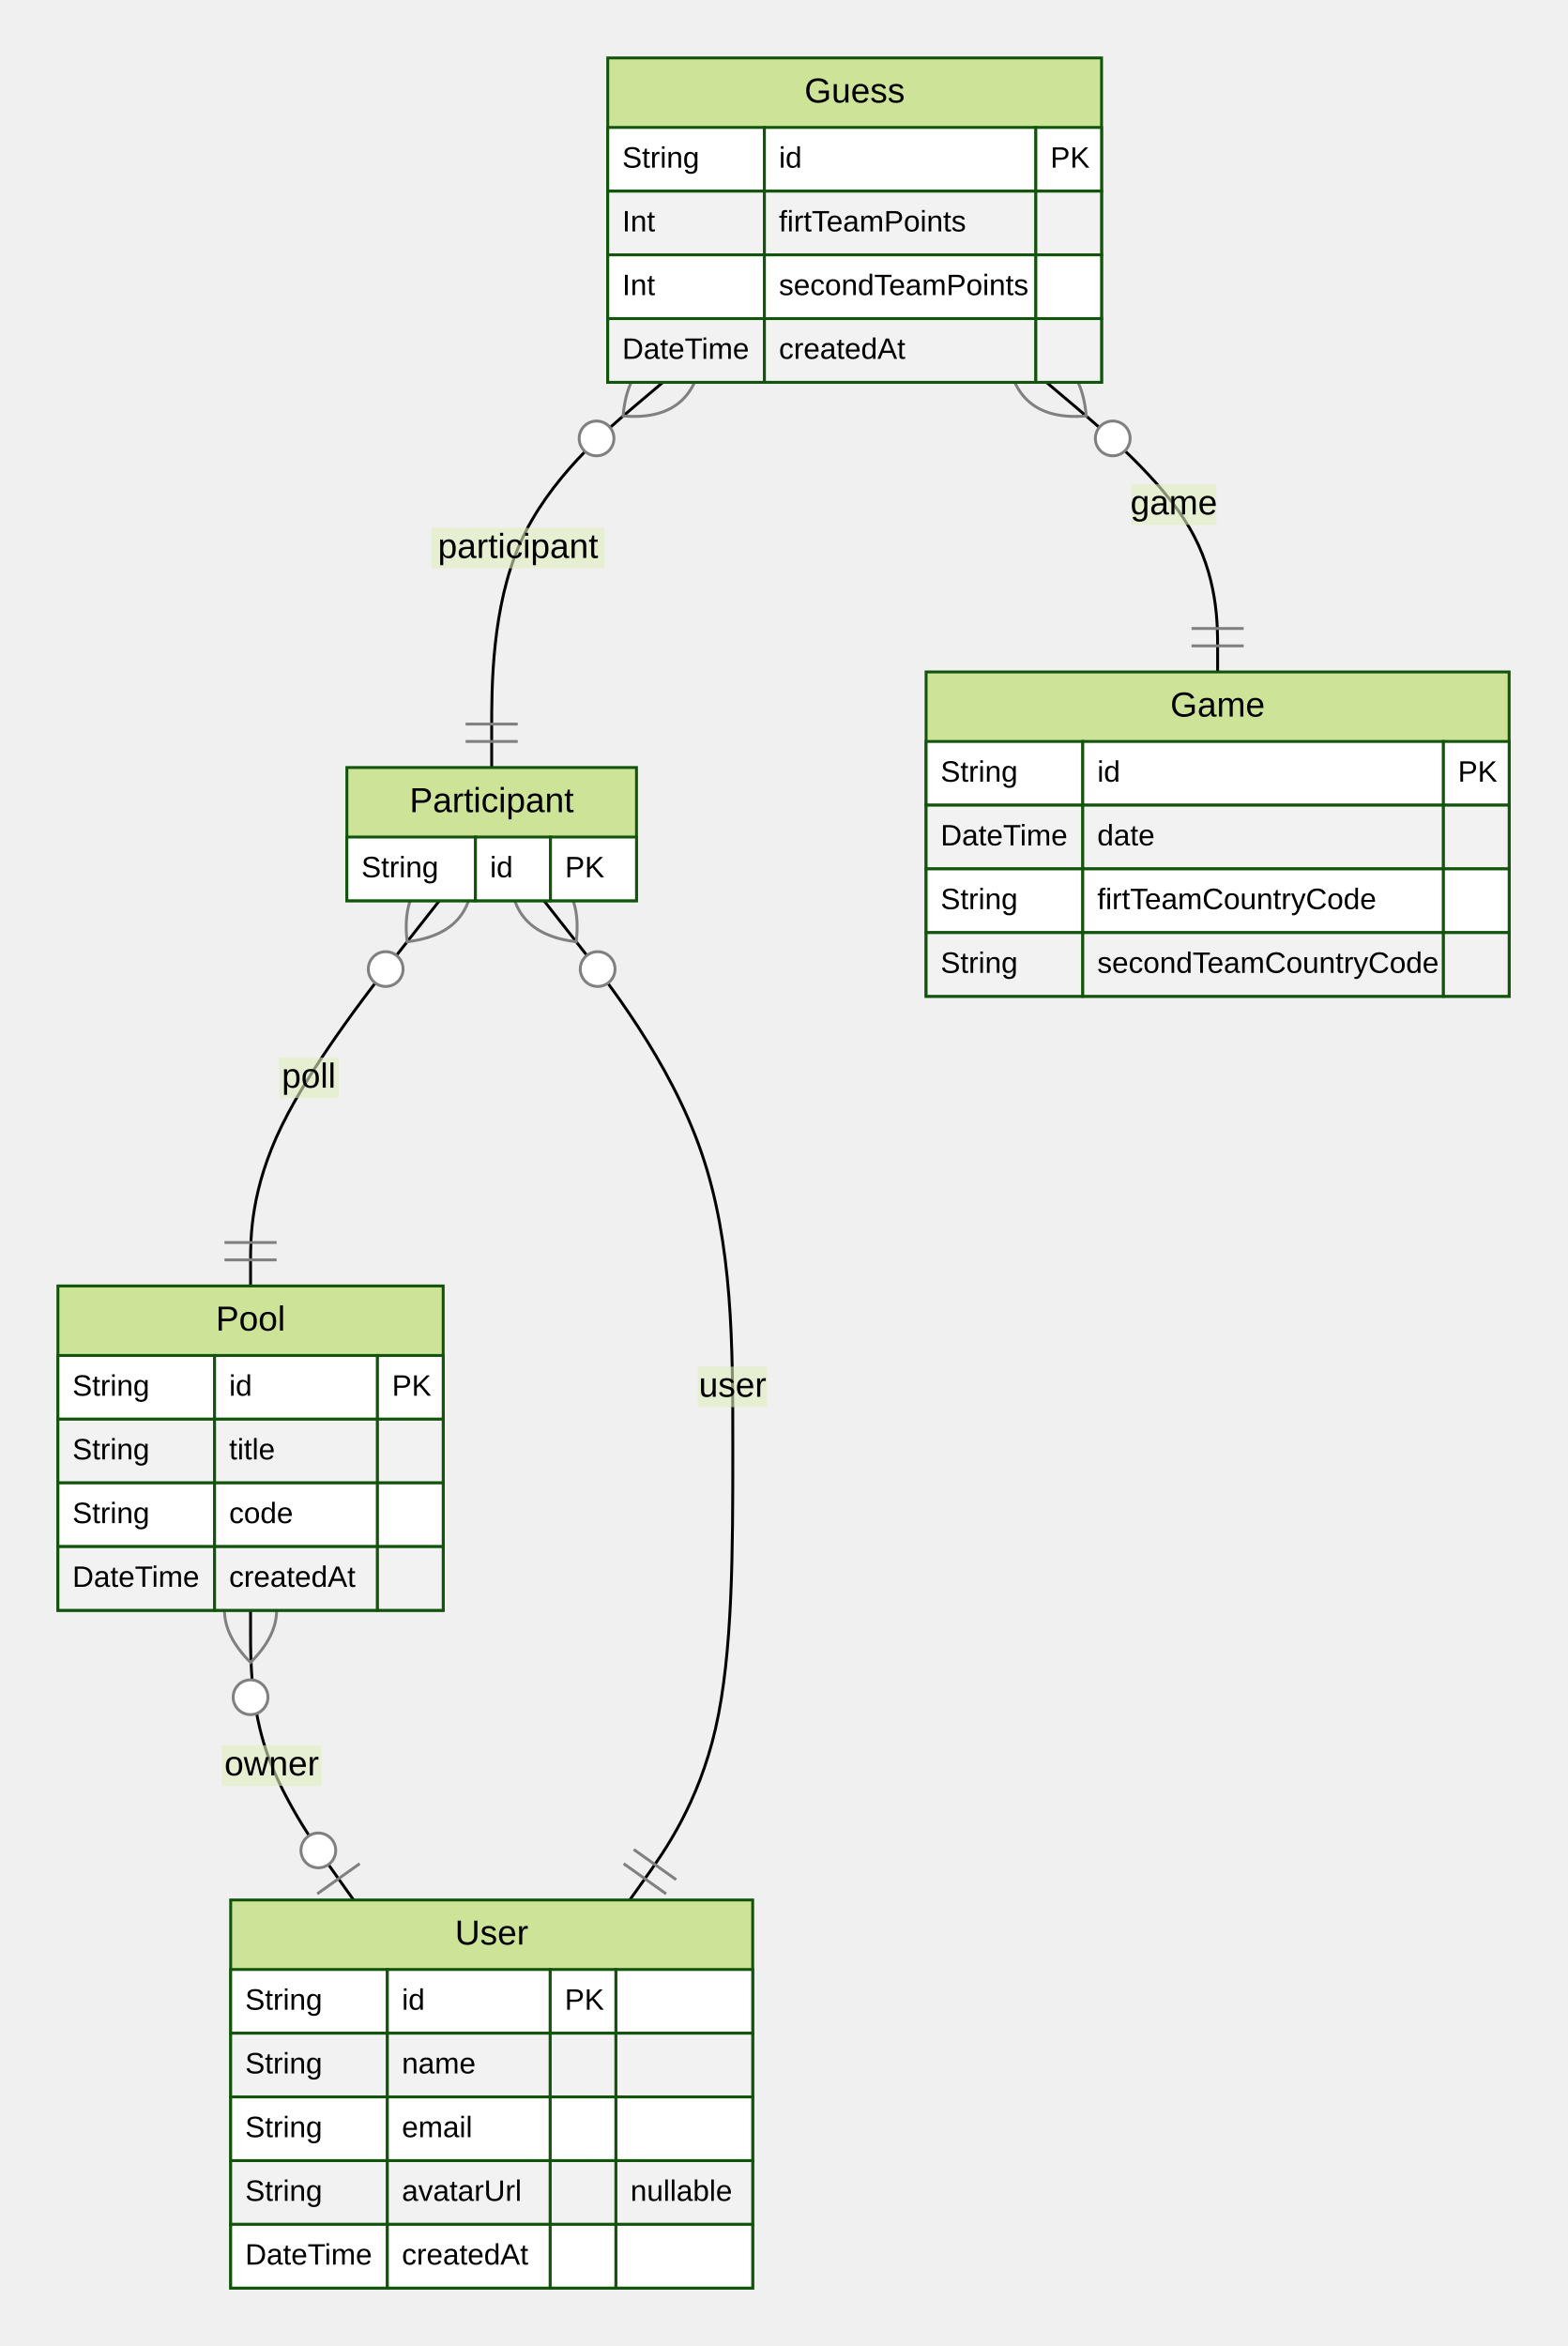
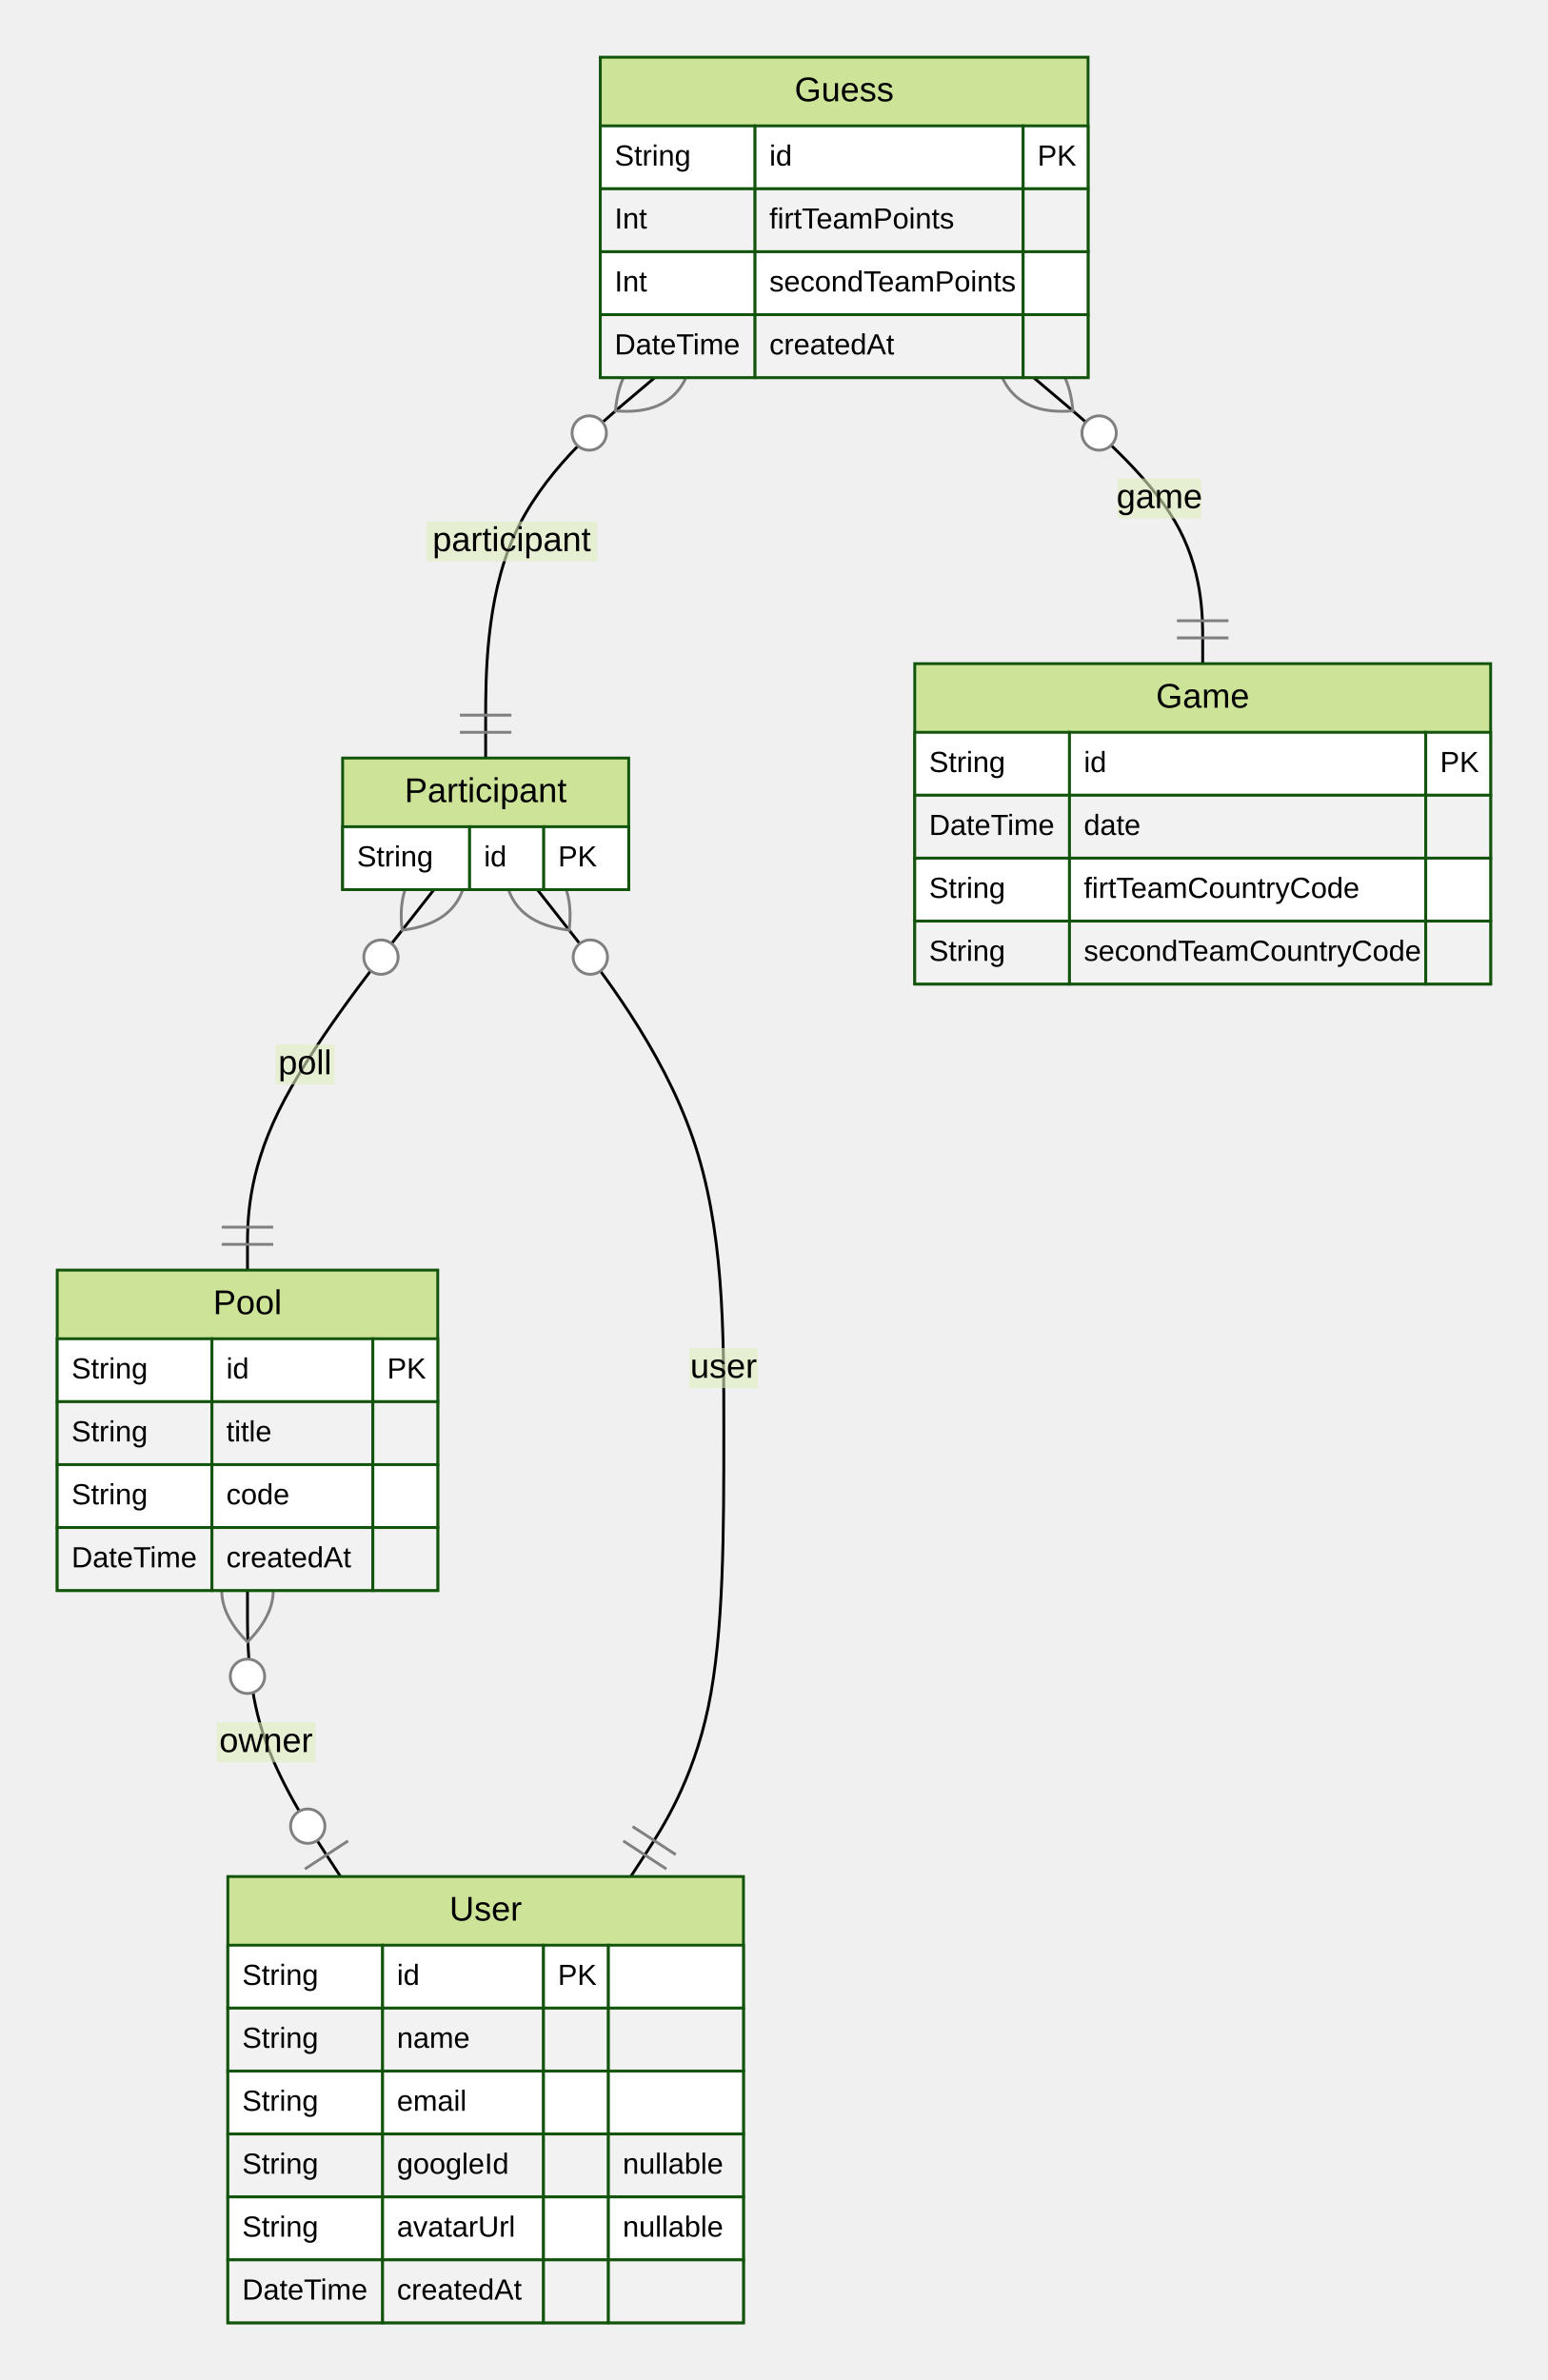
- <svg xmlns="http://www.w3.org/2000/svg" aria-labelledby="chart-title-mermaid-0 chart-desc-mermaid-0" role="img" viewBox="0 0 541.082 810" style="max-width: 541.082px; background-color: white;" width="100%" id="mermaid-0">
+ <svg xmlns="http://www.w3.org/2000/svg" aria-labelledby="chart-title-mermaid-0 chart-desc-mermaid-0" role="img" viewBox="0 0 541.082 832" style="max-width: 541.082px; background-color: white;" width="100%" id="mermaid-0">
  <style>#mermaid-0 {font-family:"trebuchet ms",verdana,arial,sans-serif;font-size:16px;fill:#000000;}#mermaid-0 .error-icon{fill:#552222;}#mermaid-0 .error-text{fill:#552222;stroke:#552222;}#mermaid-0 .edge-thickness-normal{stroke-width:2px;}#mermaid-0 .edge-thickness-thick{stroke-width:3.5px;}#mermaid-0 .edge-pattern-solid{stroke-dasharray:0;}#mermaid-0 .edge-pattern-dashed{stroke-dasharray:3;}#mermaid-0 .edge-pattern-dotted{stroke-dasharray:2;}#mermaid-0 .marker{fill:#000000;stroke:#000000;}#mermaid-0 .marker.cross{stroke:#000000;}#mermaid-0 svg{font-family:"trebuchet ms",verdana,arial,sans-serif;font-size:16px;}#mermaid-0 .entityBox{fill:#cde498;stroke:#13540c;}#mermaid-0 .attributeBoxOdd{fill:#ffffff;stroke:#13540c;}#mermaid-0 .attributeBoxEven{fill:#f2f2f2;stroke:#13540c;}#mermaid-0 .relationshipLabelBox{fill:hsl(78.158, 58.462%, 84.51%);opacity:0.7;background-color:hsl(78.158, 58.462%, 84.51%);}#mermaid-0 .relationshipLabelBox rect{opacity:0.5;}#mermaid-0 .relationshipLine{stroke:#000000;}#mermaid-0 :root{--mermaid-font-family:"trebuchet ms",verdana,arial,sans-serif;}</style>
  <g />
  <defs>
    <marker orient="auto" markerHeight="18" markerWidth="18" refY="9" refX="0" id="ONLY_ONE_START">
      <path d="M9,0 L9,18 M15,0 L15,18" fill="none" stroke="gray" />
    </marker>
  </defs>
  <defs>
    <marker orient="auto" markerHeight="18" markerWidth="18" refY="9" refX="18" id="ONLY_ONE_END">
      <path d="M3,0 L3,18 M9,0 L9,18" fill="none" stroke="gray" />
    </marker>
  </defs>
  <defs>
    <marker orient="auto" markerHeight="18" markerWidth="30" refY="9" refX="0" id="ZERO_OR_ONE_START">
      <circle r="6" cy="9" cx="21" fill="white" stroke="gray" />
      <path d="M9,0 L9,18" fill="none" stroke="gray" />
    </marker>
  </defs>
  <defs>
    <marker orient="auto" markerHeight="18" markerWidth="30" refY="9" refX="30" id="ZERO_OR_ONE_END">
      <circle r="6" cy="9" cx="9" fill="white" stroke="gray" />
      <path d="M21,0 L21,18" fill="none" stroke="gray" />
    </marker>
  </defs>
  <defs>
    <marker orient="auto" markerHeight="36" markerWidth="45" refY="18" refX="18" id="ONE_OR_MORE_START">
      <path d="M0,18 Q 18,0 36,18 Q 18,36 0,18 M42,9 L42,27" fill="none" stroke="gray" />
    </marker>
  </defs>
  <defs>
    <marker orient="auto" markerHeight="36" markerWidth="45" refY="18" refX="27" id="ONE_OR_MORE_END">
      <path d="M3,9 L3,27 M9,18 Q27,0 45,18 Q27,36 9,18" fill="none" stroke="gray" />
    </marker>
  </defs>
  <defs>
    <marker orient="auto" markerHeight="36" markerWidth="57" refY="18" refX="18" id="ZERO_OR_MORE_START">
      <circle r="6" cy="18" cx="48" fill="white" stroke="gray" />
      <path d="M0,18 Q18,0 36,18 Q18,36 0,18" fill="none" stroke="gray" />
    </marker>
  </defs>
  <defs>
    <marker orient="auto" markerHeight="36" markerWidth="57" refY="18" refX="39" id="ZERO_OR_MORE_END">
      <circle r="6" cy="18" cx="9" fill="white" stroke="gray" />
      <path d="M21,18 Q39,0 57,18 Q39,36 21,18" fill="none" stroke="gray" />
    </marker>
  </defs>
-   <path marker-start="url(#ZERO_OR_MORE_START)" marker-end="url(#ZERO_OR_ONE_END)" fill="none" stroke="gray" d="M86.513,556L86.513,564.333C86.513,572.667,86.513,589.333,92.443,606C98.373,622.667,110.233,639.333,116.163,647.667L122.093,656" class="er relationshipLine" />
+   <path marker-start="url(#ZERO_OR_MORE_START)" marker-end="url(#ZERO_OR_ONE_END)" fill="none" stroke="gray" d="M86.513,556L86.513,564.333C86.513,572.667,86.513,589.333,91.934,606C97.354,622.667,108.195,639.333,113.615,647.667L119.035,656" class="er relationshipLine" />
  <path marker-start="url(#ZERO_OR_MORE_START)" marker-end="url(#ONLY_ONE_END)" fill="none" stroke="gray" d="M151.705,311L140.839,324.833C129.974,338.667,108.244,366.333,97.378,388.5C86.513,410.667,86.513,427.333,86.513,435.667L86.513,444" class="er relationshipLine" />
-   <path marker-start="url(#ZERO_OR_MORE_START)" marker-end="url(#ONLY_ONE_END)" fill="none" stroke="gray" d="M187.835,311L198.7,324.833C209.565,338.667,231.296,366.333,242.161,397.833C253.026,429.333,253.026,464.667,253.026,500C253.026,535.333,253.026,570.667,247.096,596.667C241.167,622.667,229.307,639.333,223.377,647.667L217.447,656" class="er relationshipLine" />
+   <path marker-start="url(#ZERO_OR_MORE_START)" marker-end="url(#ONLY_ONE_END)" fill="none" stroke="gray" d="M187.835,311L198.7,324.833C209.565,338.667,231.296,366.333,242.161,397.833C253.026,429.333,253.026,464.667,253.026,500C253.026,535.333,253.026,570.667,247.606,596.667C242.186,622.667,231.345,639.333,225.925,647.667L220.504,656" class="er relationshipLine" />
  <path marker-start="url(#ZERO_OR_MORE_START)" marker-end="url(#ONLY_ONE_END)" fill="none" stroke="gray" d="M361.309,132L371.162,140.333C381.015,148.667,400.72,165.333,410.573,182C420.426,198.667,420.426,215.333,420.426,223.667L420.426,232" class="er relationshipLine" />
  <path marker-start="url(#ZERO_OR_MORE_START)" marker-end="url(#ONLY_ONE_END)" fill="none" stroke="gray" d="M228.887,132L219.034,140.333C209.181,148.667,189.476,165.333,179.623,187.5C169.77,209.667,169.77,237.333,169.77,251.167L169.77,265" class="er relationshipLine" />
  <g transform="translate(20,444 )" id="Pool">
    <rect height="112" width="133.026" y="0" x="0" stroke="gray" fill-opacity="100%" fill="honeydew" class="er entityBox" />
    <text transform="translate(66.51321,12)" style="font-family: &quot;trebuchet ms&quot;, verdana, arial, sans-serif;; font-size: 12px" text-anchor="middle" dominant-baseline="middle" y="0" x="0" id="entity-Pool" class="er entityLabel">Pool</text>
    <rect height="22" width="54.096" y="24" x="0" stroke="gray" fill-opacity="100%" fill="honeydew" class="er attributeBoxOdd" />
    <text transform="translate(5,35)" style="font-family: &quot;trebuchet ms&quot;, verdana, arial, sans-serif;; font-size: 10.2px" text-anchor="left" dominant-baseline="middle" y="0" x="0" id="entity-Pool-attr-1-type" class="er entityLabel">String</text>
    <rect height="22" width="56.243" y="24" x="54.096" stroke="gray" fill-opacity="100%" fill="honeydew" class="er attributeBoxOdd" />
    <text transform="translate(59.09555,35)" style="font-family: &quot;trebuchet ms&quot;, verdana, arial, sans-serif;; font-size: 10.2px" text-anchor="left" dominant-baseline="middle" y="0" x="0" id="entity-Pool-attr-1-name" class="er entityLabel">id</text>
    <rect height="22" width="22.688" y="24" x="110.339" stroke="gray" fill-opacity="100%" fill="honeydew" class="er attributeBoxOdd" />
    <text transform="translate(115.3387,35)" style="font-family: &quot;trebuchet ms&quot;, verdana, arial, sans-serif;; font-size: 10.2px" text-anchor="left" dominant-baseline="middle" y="0" x="0" id="entity-Pool-attr-1-key" class="er entityLabel">PK</text>
    <rect height="22" width="54.096" y="46" x="0" stroke="gray" fill-opacity="100%" fill="honeydew" class="er attributeBoxEven" />
    <text transform="translate(5,57)" style="font-family: &quot;trebuchet ms&quot;, verdana, arial, sans-serif;; font-size: 10.2px" text-anchor="left" dominant-baseline="middle" y="0" x="0" id="entity-Pool-attr-2-type" class="er entityLabel">String</text>
    <rect height="22" width="56.243" y="46" x="54.096" stroke="gray" fill-opacity="100%" fill="honeydew" class="er attributeBoxEven" />
    <text transform="translate(59.09555,57)" style="font-family: &quot;trebuchet ms&quot;, verdana, arial, sans-serif;; font-size: 10.2px" text-anchor="left" dominant-baseline="middle" y="0" x="0" id="entity-Pool-attr-2-name" class="er entityLabel">title</text>
    <rect height="22" width="22.688" y="46" x="110.339" stroke="gray" fill-opacity="100%" fill="honeydew" class="er attributeBoxEven" />
    <text transform="translate(115.3387,57)" style="font-family: &quot;trebuchet ms&quot;, verdana, arial, sans-serif;; font-size: 10.2px" text-anchor="left" dominant-baseline="middle" y="0" x="0" id="entity-Pool-attr-2-key" class="er entityLabel" />
    <rect height="22" width="54.096" y="68" x="0" stroke="gray" fill-opacity="100%" fill="honeydew" class="er attributeBoxOdd" />
    <text transform="translate(5,79)" style="font-family: &quot;trebuchet ms&quot;, verdana, arial, sans-serif;; font-size: 10.2px" text-anchor="left" dominant-baseline="middle" y="0" x="0" id="entity-Pool-attr-3-type" class="er entityLabel">String</text>
    <rect height="22" width="56.243" y="68" x="54.096" stroke="gray" fill-opacity="100%" fill="honeydew" class="er attributeBoxOdd" />
    <text transform="translate(59.09555,79)" style="font-family: &quot;trebuchet ms&quot;, verdana, arial, sans-serif;; font-size: 10.2px" text-anchor="left" dominant-baseline="middle" y="0" x="0" id="entity-Pool-attr-3-name" class="er entityLabel">code</text>
    <rect height="22" width="22.688" y="68" x="110.339" stroke="gray" fill-opacity="100%" fill="honeydew" class="er attributeBoxOdd" />
    <text transform="translate(115.3387,79)" style="font-family: &quot;trebuchet ms&quot;, verdana, arial, sans-serif;; font-size: 10.2px" text-anchor="left" dominant-baseline="middle" y="0" x="0" id="entity-Pool-attr-3-key" class="er entityLabel" />
    <rect height="22" width="54.096" y="90" x="0" stroke="gray" fill-opacity="100%" fill="honeydew" class="er attributeBoxEven" />
    <text transform="translate(5,101)" style="font-family: &quot;trebuchet ms&quot;, verdana, arial, sans-serif;; font-size: 10.2px" text-anchor="left" dominant-baseline="middle" y="0" x="0" id="entity-Pool-attr-4-type" class="er entityLabel">DateTime</text>
    <rect height="22" width="56.243" y="90" x="54.096" stroke="gray" fill-opacity="100%" fill="honeydew" class="er attributeBoxEven" />
    <text transform="translate(59.09555,101)" style="font-family: &quot;trebuchet ms&quot;, verdana, arial, sans-serif;; font-size: 10.2px" text-anchor="left" dominant-baseline="middle" y="0" x="0" id="entity-Pool-attr-4-name" class="er entityLabel">createdAt</text>
    <rect height="22" width="22.688" y="90" x="110.339" stroke="gray" fill-opacity="100%" fill="honeydew" class="er attributeBoxEven" />
    <text transform="translate(115.3387,101)" style="font-family: &quot;trebuchet ms&quot;, verdana, arial, sans-serif;; font-size: 10.2px" text-anchor="left" dominant-baseline="middle" y="0" x="0" id="entity-Pool-attr-4-key" class="er entityLabel" />
  </g>
  <g transform="translate(119.7698,265 )" id="Participant">
    <rect height="46" width="100" y="0" x="0" stroke="gray" fill-opacity="100%" fill="honeydew" class="er entityBox" />
    <text transform="translate(50,12)" style="font-family: &quot;trebuchet ms&quot;, verdana, arial, sans-serif;; font-size: 12px" text-anchor="middle" dominant-baseline="middle" y="0" x="0" id="entity-Participant" class="er entityLabel">Participant</text>
    <rect height="22" width="44.399" y="24" x="0" stroke="gray" fill-opacity="100%" fill="honeydew" class="er attributeBoxOdd" />
    <text transform="translate(5,35)" style="font-family: &quot;trebuchet ms&quot;, verdana, arial, sans-serif;; font-size: 10.2px" text-anchor="left" dominant-baseline="middle" y="0" x="0" id="entity-Participant-attr-1-type" class="er entityLabel">String</text>
    <rect height="22" width="25.911" y="24" x="44.399" stroke="gray" fill-opacity="100%" fill="honeydew" class="er attributeBoxOdd" />
    <text transform="translate(49.39862,35)" style="font-family: &quot;trebuchet ms&quot;, verdana, arial, sans-serif;; font-size: 10.2px" text-anchor="left" dominant-baseline="middle" y="0" x="0" id="entity-Participant-attr-1-name" class="er entityLabel">id</text>
    <rect height="22" width="29.69" y="24" x="70.31" stroke="gray" fill-opacity="100%" fill="honeydew" class="er attributeBoxOdd" />
    <text transform="translate(75.30976,35)" style="font-family: &quot;trebuchet ms&quot;, verdana, arial, sans-serif;; font-size: 10.2px" text-anchor="left" dominant-baseline="middle" y="0" x="0" id="entity-Participant-attr-1-key" class="er entityLabel">PK</text>
  </g>
  <g transform="translate(79.65034,656 )" id="User">
-     <rect height="134" width="180.239" y="0" x="0" stroke="gray" fill-opacity="100%" fill="honeydew" class="er entityBox" />
+     <rect height="156" width="180.239" y="0" x="0" stroke="gray" fill-opacity="100%" fill="honeydew" class="er entityBox" />
    <text transform="translate(90.11948,12)" style="font-family: &quot;trebuchet ms&quot;, verdana, arial, sans-serif;; font-size: 12px" text-anchor="middle" dominant-baseline="middle" y="0" x="0" id="entity-User" class="er entityLabel">User</text>
    <rect height="22" width="54.096" y="24" x="0" stroke="gray" fill-opacity="100%" fill="honeydew" class="er attributeBoxOdd" />
    <text transform="translate(5,35)" style="font-family: &quot;trebuchet ms&quot;, verdana, arial, sans-serif;; font-size: 10.2px" text-anchor="left" dominant-baseline="middle" y="0" x="0" id="entity-User-attr-1-type" class="er entityLabel">String</text>
    <rect height="22" width="56.243" y="24" x="54.096" stroke="gray" fill-opacity="100%" fill="honeydew" class="er attributeBoxOdd" />
    <text transform="translate(59.09555,35)" style="font-family: &quot;trebuchet ms&quot;, verdana, arial, sans-serif;; font-size: 10.2px" text-anchor="left" dominant-baseline="middle" y="0" x="0" id="entity-User-attr-1-name" class="er entityLabel">id</text>
    <rect height="22" width="22.688" y="24" x="110.339" stroke="gray" fill-opacity="100%" fill="honeydew" class="er attributeBoxOdd" />
    <text transform="translate(115.3387,35)" style="font-family: &quot;trebuchet ms&quot;, verdana, arial, sans-serif;; font-size: 10.2px" text-anchor="left" dominant-baseline="middle" y="0" x="0" id="entity-User-attr-1-key" class="er entityLabel">PK</text>
    <rect height="22" width="47.213" y="24" x="133.026" stroke="gray" fill-opacity="100%" fill="honeydew" class="er attributeBoxOdd" />
    <text transform="translate(138.0264,35)" style="font-family: &quot;trebuchet ms&quot;, verdana, arial, sans-serif;; font-size: 10.2px" text-anchor="left" dominant-baseline="middle" y="0" x="0" id="entity-User-attr-1-comment" class="er entityLabel" />
    <rect height="22" width="54.096" y="46" x="0" stroke="gray" fill-opacity="100%" fill="honeydew" class="er attributeBoxEven" />
    <text transform="translate(5,57)" style="font-family: &quot;trebuchet ms&quot;, verdana, arial, sans-serif;; font-size: 10.2px" text-anchor="left" dominant-baseline="middle" y="0" x="0" id="entity-User-attr-2-type" class="er entityLabel">String</text>
    <rect height="22" width="56.243" y="46" x="54.096" stroke="gray" fill-opacity="100%" fill="honeydew" class="er attributeBoxEven" />
    <text transform="translate(59.09555,57)" style="font-family: &quot;trebuchet ms&quot;, verdana, arial, sans-serif;; font-size: 10.2px" text-anchor="left" dominant-baseline="middle" y="0" x="0" id="entity-User-attr-2-name" class="er entityLabel">name</text>
    <rect height="22" width="22.688" y="46" x="110.339" stroke="gray" fill-opacity="100%" fill="honeydew" class="er attributeBoxEven" />
    <text transform="translate(115.3387,57)" style="font-family: &quot;trebuchet ms&quot;, verdana, arial, sans-serif;; font-size: 10.2px" text-anchor="left" dominant-baseline="middle" y="0" x="0" id="entity-User-attr-2-key" class="er entityLabel" />
    <rect height="22" width="47.213" y="46" x="133.026" stroke="gray" fill-opacity="100%" fill="honeydew" class="er attributeBoxEven" />
    <text transform="translate(138.0264,57)" style="font-family: &quot;trebuchet ms&quot;, verdana, arial, sans-serif;; font-size: 10.2px" text-anchor="left" dominant-baseline="middle" y="0" x="0" id="entity-User-attr-2-comment" class="er entityLabel" />
    <rect height="22" width="54.096" y="68" x="0" stroke="gray" fill-opacity="100%" fill="honeydew" class="er attributeBoxOdd" />
    <text transform="translate(5,79)" style="font-family: &quot;trebuchet ms&quot;, verdana, arial, sans-serif;; font-size: 10.2px" text-anchor="left" dominant-baseline="middle" y="0" x="0" id="entity-User-attr-3-type" class="er entityLabel">String</text>
    <rect height="22" width="56.243" y="68" x="54.096" stroke="gray" fill-opacity="100%" fill="honeydew" class="er attributeBoxOdd" />
    <text transform="translate(59.09555,79)" style="font-family: &quot;trebuchet ms&quot;, verdana, arial, sans-serif;; font-size: 10.2px" text-anchor="left" dominant-baseline="middle" y="0" x="0" id="entity-User-attr-3-name" class="er entityLabel">email</text>
    <rect height="22" width="22.688" y="68" x="110.339" stroke="gray" fill-opacity="100%" fill="honeydew" class="er attributeBoxOdd" />
    <text transform="translate(115.3387,79)" style="font-family: &quot;trebuchet ms&quot;, verdana, arial, sans-serif;; font-size: 10.2px" text-anchor="left" dominant-baseline="middle" y="0" x="0" id="entity-User-attr-3-key" class="er entityLabel" />
    <rect height="22" width="47.213" y="68" x="133.026" stroke="gray" fill-opacity="100%" fill="honeydew" class="er attributeBoxOdd" />
    <text transform="translate(138.0264,79)" style="font-family: &quot;trebuchet ms&quot;, verdana, arial, sans-serif;; font-size: 10.2px" text-anchor="left" dominant-baseline="middle" y="0" x="0" id="entity-User-attr-3-comment" class="er entityLabel" />
    <rect height="22" width="54.096" y="90" x="0" stroke="gray" fill-opacity="100%" fill="honeydew" class="er attributeBoxEven" />
    <text transform="translate(5,101)" style="font-family: &quot;trebuchet ms&quot;, verdana, arial, sans-serif;; font-size: 10.2px" text-anchor="left" dominant-baseline="middle" y="0" x="0" id="entity-User-attr-4-type" class="er entityLabel">String</text>
    <rect height="22" width="56.243" y="90" x="54.096" stroke="gray" fill-opacity="100%" fill="honeydew" class="er attributeBoxEven" />
-     <text transform="translate(59.09555,101)" style="font-family: &quot;trebuchet ms&quot;, verdana, arial, sans-serif;; font-size: 10.2px" text-anchor="left" dominant-baseline="middle" y="0" x="0" id="entity-User-attr-4-name" class="er entityLabel">avatarUrl</text>
+     <text transform="translate(59.09555,101)" style="font-family: &quot;trebuchet ms&quot;, verdana, arial, sans-serif;; font-size: 10.2px" text-anchor="left" dominant-baseline="middle" y="0" x="0" id="entity-User-attr-4-name" class="er entityLabel">googleId</text>
    <rect height="22" width="22.688" y="90" x="110.339" stroke="gray" fill-opacity="100%" fill="honeydew" class="er attributeBoxEven" />
    <text transform="translate(115.3387,101)" style="font-family: &quot;trebuchet ms&quot;, verdana, arial, sans-serif;; font-size: 10.2px" text-anchor="left" dominant-baseline="middle" y="0" x="0" id="entity-User-attr-4-key" class="er entityLabel" />
    <rect height="22" width="47.213" y="90" x="133.026" stroke="gray" fill-opacity="100%" fill="honeydew" class="er attributeBoxEven" />
    <text transform="translate(138.0264,101)" style="font-family: &quot;trebuchet ms&quot;, verdana, arial, sans-serif;; font-size: 10.2px" text-anchor="left" dominant-baseline="middle" y="0" x="0" id="entity-User-attr-4-comment" class="er entityLabel">nullable</text>
    <rect height="22" width="54.096" y="112" x="0" stroke="gray" fill-opacity="100%" fill="honeydew" class="er attributeBoxOdd" />
-     <text transform="translate(5,123)" style="font-family: &quot;trebuchet ms&quot;, verdana, arial, sans-serif;; font-size: 10.2px" text-anchor="left" dominant-baseline="middle" y="0" x="0" id="entity-User-attr-5-type" class="er entityLabel">DateTime</text>
+     <text transform="translate(5,123)" style="font-family: &quot;trebuchet ms&quot;, verdana, arial, sans-serif;; font-size: 10.2px" text-anchor="left" dominant-baseline="middle" y="0" x="0" id="entity-User-attr-5-type" class="er entityLabel">String</text>
    <rect height="22" width="56.243" y="112" x="54.096" stroke="gray" fill-opacity="100%" fill="honeydew" class="er attributeBoxOdd" />
-     <text transform="translate(59.09555,123)" style="font-family: &quot;trebuchet ms&quot;, verdana, arial, sans-serif;; font-size: 10.2px" text-anchor="left" dominant-baseline="middle" y="0" x="0" id="entity-User-attr-5-name" class="er entityLabel">createdAt</text>
+     <text transform="translate(59.09555,123)" style="font-family: &quot;trebuchet ms&quot;, verdana, arial, sans-serif;; font-size: 10.2px" text-anchor="left" dominant-baseline="middle" y="0" x="0" id="entity-User-attr-5-name" class="er entityLabel">avatarUrl</text>
    <rect height="22" width="22.688" y="112" x="110.339" stroke="gray" fill-opacity="100%" fill="honeydew" class="er attributeBoxOdd" />
    <text transform="translate(115.3387,123)" style="font-family: &quot;trebuchet ms&quot;, verdana, arial, sans-serif;; font-size: 10.2px" text-anchor="left" dominant-baseline="middle" y="0" x="0" id="entity-User-attr-5-key" class="er entityLabel" />
    <rect height="22" width="47.213" y="112" x="133.026" stroke="gray" fill-opacity="100%" fill="honeydew" class="er attributeBoxOdd" />
-     <text transform="translate(138.0264,123)" style="font-family: &quot;trebuchet ms&quot;, verdana, arial, sans-serif;; font-size: 10.2px" text-anchor="left" dominant-baseline="middle" y="0" x="0" id="entity-User-attr-5-comment" class="er entityLabel" />
+     <text transform="translate(138.0264,123)" style="font-family: &quot;trebuchet ms&quot;, verdana, arial, sans-serif;; font-size: 10.2px" text-anchor="left" dominant-baseline="middle" y="0" x="0" id="entity-User-attr-5-comment" class="er entityLabel">nullable</text>
+     <rect height="22" width="54.096" y="134" x="0" stroke="gray" fill-opacity="100%" fill="honeydew" class="er attributeBoxEven" />
+     <text transform="translate(5,145)" style="font-family: &quot;trebuchet ms&quot;, verdana, arial, sans-serif;; font-size: 10.2px" text-anchor="left" dominant-baseline="middle" y="0" x="0" id="entity-User-attr-6-type" class="er entityLabel">DateTime</text>
+     <rect height="22" width="56.243" y="134" x="54.096" stroke="gray" fill-opacity="100%" fill="honeydew" class="er attributeBoxEven" />
+     <text transform="translate(59.09555,145)" style="font-family: &quot;trebuchet ms&quot;, verdana, arial, sans-serif;; font-size: 10.2px" text-anchor="left" dominant-baseline="middle" y="0" x="0" id="entity-User-attr-6-name" class="er entityLabel">createdAt</text>
+     <rect height="22" width="22.688" y="134" x="110.339" stroke="gray" fill-opacity="100%" fill="honeydew" class="er attributeBoxEven" />
+     <text transform="translate(115.3387,145)" style="font-family: &quot;trebuchet ms&quot;, verdana, arial, sans-serif;; font-size: 10.2px" text-anchor="left" dominant-baseline="middle" y="0" x="0" id="entity-User-attr-6-key" class="er entityLabel" />
+     <rect height="22" width="47.213" y="134" x="133.026" stroke="gray" fill-opacity="100%" fill="honeydew" class="er attributeBoxEven" />
+     <text transform="translate(138.0264,145)" style="font-family: &quot;trebuchet ms&quot;, verdana, arial, sans-serif;; font-size: 10.2px" text-anchor="left" dominant-baseline="middle" y="0" x="0" id="entity-User-attr-6-comment" class="er entityLabel" />
  </g>
  <g transform="translate(319.7698,232 )" id="Game">
    <rect height="112" width="201.312" y="0" x="0" stroke="gray" fill-opacity="100%" fill="honeydew" class="er entityBox" />
    <text transform="translate(100.6562,12)" style="font-family: &quot;trebuchet ms&quot;, verdana, arial, sans-serif;; font-size: 12px" text-anchor="middle" dominant-baseline="middle" y="0" x="0" id="entity-Game" class="er entityLabel">Game</text>
    <rect height="22" width="54.096" y="24" x="0" stroke="gray" fill-opacity="100%" fill="honeydew" class="er attributeBoxOdd" />
    <text transform="translate(5,35)" style="font-family: &quot;trebuchet ms&quot;, verdana, arial, sans-serif;; font-size: 10.2px" text-anchor="left" dominant-baseline="middle" y="0" x="0" id="entity-Game-attr-1-type" class="er entityLabel">String</text>
    <rect height="22" width="124.529" y="24" x="54.096" stroke="gray" fill-opacity="100%" fill="honeydew" class="er attributeBoxOdd" />
    <text transform="translate(59.09555,35)" style="font-family: &quot;trebuchet ms&quot;, verdana, arial, sans-serif;; font-size: 10.2px" text-anchor="left" dominant-baseline="middle" y="0" x="0" id="entity-Game-attr-1-name" class="er entityLabel">id</text>
    <rect height="22" width="22.688" y="24" x="178.625" stroke="gray" fill-opacity="100%" fill="honeydew" class="er attributeBoxOdd" />
    <text transform="translate(183.6248,35)" style="font-family: &quot;trebuchet ms&quot;, verdana, arial, sans-serif;; font-size: 10.2px" text-anchor="left" dominant-baseline="middle" y="0" x="0" id="entity-Game-attr-1-key" class="er entityLabel">PK</text>
    <rect height="22" width="54.096" y="46" x="0" stroke="gray" fill-opacity="100%" fill="honeydew" class="er attributeBoxEven" />
    <text transform="translate(5,57)" style="font-family: &quot;trebuchet ms&quot;, verdana, arial, sans-serif;; font-size: 10.2px" text-anchor="left" dominant-baseline="middle" y="0" x="0" id="entity-Game-attr-2-type" class="er entityLabel">DateTime</text>
    <rect height="22" width="124.529" y="46" x="54.096" stroke="gray" fill-opacity="100%" fill="honeydew" class="er attributeBoxEven" />
    <text transform="translate(59.09555,57)" style="font-family: &quot;trebuchet ms&quot;, verdana, arial, sans-serif;; font-size: 10.2px" text-anchor="left" dominant-baseline="middle" y="0" x="0" id="entity-Game-attr-2-name" class="er entityLabel">date</text>
    <rect height="22" width="22.688" y="46" x="178.625" stroke="gray" fill-opacity="100%" fill="honeydew" class="er attributeBoxEven" />
    <text transform="translate(183.6248,57)" style="font-family: &quot;trebuchet ms&quot;, verdana, arial, sans-serif;; font-size: 10.2px" text-anchor="left" dominant-baseline="middle" y="0" x="0" id="entity-Game-attr-2-key" class="er entityLabel" />
    <rect height="22" width="54.096" y="68" x="0" stroke="gray" fill-opacity="100%" fill="honeydew" class="er attributeBoxOdd" />
    <text transform="translate(5,79)" style="font-family: &quot;trebuchet ms&quot;, verdana, arial, sans-serif;; font-size: 10.2px" text-anchor="left" dominant-baseline="middle" y="0" x="0" id="entity-Game-attr-3-type" class="er entityLabel">String</text>
    <rect height="22" width="124.529" y="68" x="54.096" stroke="gray" fill-opacity="100%" fill="honeydew" class="er attributeBoxOdd" />
    <text transform="translate(59.09555,79)" style="font-family: &quot;trebuchet ms&quot;, verdana, arial, sans-serif;; font-size: 10.2px" text-anchor="left" dominant-baseline="middle" y="0" x="0" id="entity-Game-attr-3-name" class="er entityLabel">firtTeamCountryCode</text>
    <rect height="22" width="22.688" y="68" x="178.625" stroke="gray" fill-opacity="100%" fill="honeydew" class="er attributeBoxOdd" />
    <text transform="translate(183.6248,79)" style="font-family: &quot;trebuchet ms&quot;, verdana, arial, sans-serif;; font-size: 10.2px" text-anchor="left" dominant-baseline="middle" y="0" x="0" id="entity-Game-attr-3-key" class="er entityLabel" />
    <rect height="22" width="54.096" y="90" x="0" stroke="gray" fill-opacity="100%" fill="honeydew" class="er attributeBoxEven" />
    <text transform="translate(5,101)" style="font-family: &quot;trebuchet ms&quot;, verdana, arial, sans-serif;; font-size: 10.2px" text-anchor="left" dominant-baseline="middle" y="0" x="0" id="entity-Game-attr-4-type" class="er entityLabel">String</text>
    <rect height="22" width="124.529" y="90" x="54.096" stroke="gray" fill-opacity="100%" fill="honeydew" class="er attributeBoxEven" />
    <text transform="translate(59.09555,101)" style="font-family: &quot;trebuchet ms&quot;, verdana, arial, sans-serif;; font-size: 10.2px" text-anchor="left" dominant-baseline="middle" y="0" x="0" id="entity-Game-attr-4-name" class="er entityLabel">secondTeamCountryCode</text>
    <rect height="22" width="22.688" y="90" x="178.625" stroke="gray" fill-opacity="100%" fill="honeydew" class="er attributeBoxEven" />
    <text transform="translate(183.6248,101)" style="font-family: &quot;trebuchet ms&quot;, verdana, arial, sans-serif;; font-size: 10.2px" text-anchor="left" dominant-baseline="middle" y="0" x="0" id="entity-Game-attr-4-key" class="er entityLabel" />
  </g>
  <g transform="translate(209.8457,20 )" id="Guess">
    <rect height="112" width="170.504" y="0" x="0" stroke="gray" fill-opacity="100%" fill="honeydew" class="er entityBox" />
    <text transform="translate(85.2522,12)" style="font-family: &quot;trebuchet ms&quot;, verdana, arial, sans-serif;; font-size: 12px" text-anchor="middle" dominant-baseline="middle" y="0" x="0" id="entity-Guess" class="er entityLabel">Guess</text>
    <rect height="22" width="54.096" y="24" x="0" stroke="gray" fill-opacity="100%" fill="honeydew" class="er attributeBoxOdd" />
    <text transform="translate(5,35)" style="font-family: &quot;trebuchet ms&quot;, verdana, arial, sans-serif;; font-size: 10.2px" text-anchor="left" dominant-baseline="middle" y="0" x="0" id="entity-Guess-attr-1-type" class="er entityLabel">String</text>
    <rect height="22" width="93.721" y="24" x="54.096" stroke="gray" fill-opacity="100%" fill="honeydew" class="er attributeBoxOdd" />
    <text transform="translate(59.09555,35)" style="font-family: &quot;trebuchet ms&quot;, verdana, arial, sans-serif;; font-size: 10.2px" text-anchor="left" dominant-baseline="middle" y="0" x="0" id="entity-Guess-attr-1-name" class="er entityLabel">id</text>
    <rect height="22" width="22.688" y="24" x="147.817" stroke="gray" fill-opacity="100%" fill="honeydew" class="er attributeBoxOdd" />
    <text transform="translate(152.8167,35)" style="font-family: &quot;trebuchet ms&quot;, verdana, arial, sans-serif;; font-size: 10.2px" text-anchor="left" dominant-baseline="middle" y="0" x="0" id="entity-Guess-attr-1-key" class="er entityLabel">PK</text>
    <rect height="22" width="54.096" y="46" x="0" stroke="gray" fill-opacity="100%" fill="honeydew" class="er attributeBoxEven" />
    <text transform="translate(5,57)" style="font-family: &quot;trebuchet ms&quot;, verdana, arial, sans-serif;; font-size: 10.2px" text-anchor="left" dominant-baseline="middle" y="0" x="0" id="entity-Guess-attr-2-type" class="er entityLabel">Int</text>
    <rect height="22" width="93.721" y="46" x="54.096" stroke="gray" fill-opacity="100%" fill="honeydew" class="er attributeBoxEven" />
    <text transform="translate(59.09555,57)" style="font-family: &quot;trebuchet ms&quot;, verdana, arial, sans-serif;; font-size: 10.2px" text-anchor="left" dominant-baseline="middle" y="0" x="0" id="entity-Guess-attr-2-name" class="er entityLabel">firtTeamPoints</text>
    <rect height="22" width="22.688" y="46" x="147.817" stroke="gray" fill-opacity="100%" fill="honeydew" class="er attributeBoxEven" />
    <text transform="translate(152.8167,57)" style="font-family: &quot;trebuchet ms&quot;, verdana, arial, sans-serif;; font-size: 10.2px" text-anchor="left" dominant-baseline="middle" y="0" x="0" id="entity-Guess-attr-2-key" class="er entityLabel" />
    <rect height="22" width="54.096" y="68" x="0" stroke="gray" fill-opacity="100%" fill="honeydew" class="er attributeBoxOdd" />
    <text transform="translate(5,79)" style="font-family: &quot;trebuchet ms&quot;, verdana, arial, sans-serif;; font-size: 10.2px" text-anchor="left" dominant-baseline="middle" y="0" x="0" id="entity-Guess-attr-3-type" class="er entityLabel">Int</text>
    <rect height="22" width="93.721" y="68" x="54.096" stroke="gray" fill-opacity="100%" fill="honeydew" class="er attributeBoxOdd" />
    <text transform="translate(59.09555,79)" style="font-family: &quot;trebuchet ms&quot;, verdana, arial, sans-serif;; font-size: 10.2px" text-anchor="left" dominant-baseline="middle" y="0" x="0" id="entity-Guess-attr-3-name" class="er entityLabel">secondTeamPoints</text>
    <rect height="22" width="22.688" y="68" x="147.817" stroke="gray" fill-opacity="100%" fill="honeydew" class="er attributeBoxOdd" />
    <text transform="translate(152.8167,79)" style="font-family: &quot;trebuchet ms&quot;, verdana, arial, sans-serif;; font-size: 10.2px" text-anchor="left" dominant-baseline="middle" y="0" x="0" id="entity-Guess-attr-3-key" class="er entityLabel" />
    <rect height="22" width="54.096" y="90" x="0" stroke="gray" fill-opacity="100%" fill="honeydew" class="er attributeBoxEven" />
    <text transform="translate(5,101)" style="font-family: &quot;trebuchet ms&quot;, verdana, arial, sans-serif;; font-size: 10.2px" text-anchor="left" dominant-baseline="middle" y="0" x="0" id="entity-Guess-attr-4-type" class="er entityLabel">DateTime</text>
    <rect height="22" width="93.721" y="90" x="54.096" stroke="gray" fill-opacity="100%" fill="honeydew" class="er attributeBoxEven" />
    <text transform="translate(59.09555,101)" style="font-family: &quot;trebuchet ms&quot;, verdana, arial, sans-serif;; font-size: 10.2px" text-anchor="left" dominant-baseline="middle" y="0" x="0" id="entity-Guess-attr-4-name" class="er entityLabel">createdAt</text>
    <rect height="22" width="22.688" y="90" x="147.817" stroke="gray" fill-opacity="100%" fill="honeydew" class="er attributeBoxEven" />
    <text transform="translate(152.8167,101)" style="font-family: &quot;trebuchet ms&quot;, verdana, arial, sans-serif;; font-size: 10.2px" text-anchor="left" dominant-baseline="middle" y="0" x="0" id="entity-Guess-attr-4-key" class="er entityLabel" />
  </g>
-   <rect fill-opacity="85%" fill="white" height="14" width="34.471" y="602.592" x="76.574" class="er relationshipLabelBox" />
-   <text style="font-family: &quot;trebuchet ms&quot;, verdana, arial, sans-serif;; font-size: 12px" dominant-baseline="middle" text-anchor="middle" y="609.592" x="93.81" id="rel1" class="er relationshipLabel">owner</text>
+   <rect fill-opacity="85%" fill="white" height="14" width="34.471" y="602.078" x="75.759" class="er relationshipLabelBox" />
+   <text style="font-family: &quot;trebuchet ms&quot;, verdana, arial, sans-serif;; font-size: 12px" dominant-baseline="middle" text-anchor="middle" y="609.078" x="92.994" id="rel1" class="er relationshipLabel">owner</text>
  <rect fill-opacity="85%" fill="white" height="14" width="20.664" y="365.133" x="96.274" class="er relationshipLabelBox" />
  <text style="font-family: &quot;trebuchet ms&quot;, verdana, arial, sans-serif;; font-size: 12px" dominant-baseline="middle" text-anchor="middle" y="372.133" x="106.606" id="rel2" class="er relationshipLabel">poll</text>
-   <rect fill-opacity="85%" fill="white" height="14" width="23.959" y="471.862" x="240.96" class="er relationshipLabelBox" />
-   <text style="font-family: &quot;trebuchet ms&quot;, verdana, arial, sans-serif;; font-size: 12px" dominant-baseline="middle" text-anchor="middle" y="478.862" x="252.94" id="rel3" class="er relationshipLabel">user</text>
+   <rect fill-opacity="85%" fill="white" height="14" width="23.959" y="471.248" x="240.952" class="er relationshipLabelBox" />
+   <text style="font-family: &quot;trebuchet ms&quot;, verdana, arial, sans-serif;; font-size: 12px" dominant-baseline="middle" text-anchor="middle" y="478.248" x="252.932" id="rel3" class="er relationshipLabel">user</text>
  <rect fill-opacity="85%" fill="white" height="14" width="29.289" y="167.222" x="390.665" class="er relationshipLabelBox" />
  <text style="font-family: &quot;trebuchet ms&quot;, verdana, arial, sans-serif;; font-size: 12px" dominant-baseline="middle" text-anchor="middle" y="174.222" x="405.31" id="rel4" class="er relationshipLabel">game</text>
  <rect fill-opacity="85%" fill="white" height="14" width="59.744" y="182.256" x="148.995" class="er relationshipLabelBox" />
  <text style="font-family: &quot;trebuchet ms&quot;, verdana, arial, sans-serif;; font-size: 12px" dominant-baseline="middle" text-anchor="middle" y="189.256" x="178.867" id="rel5" class="er relationshipLabel">participant</text>
</svg>
